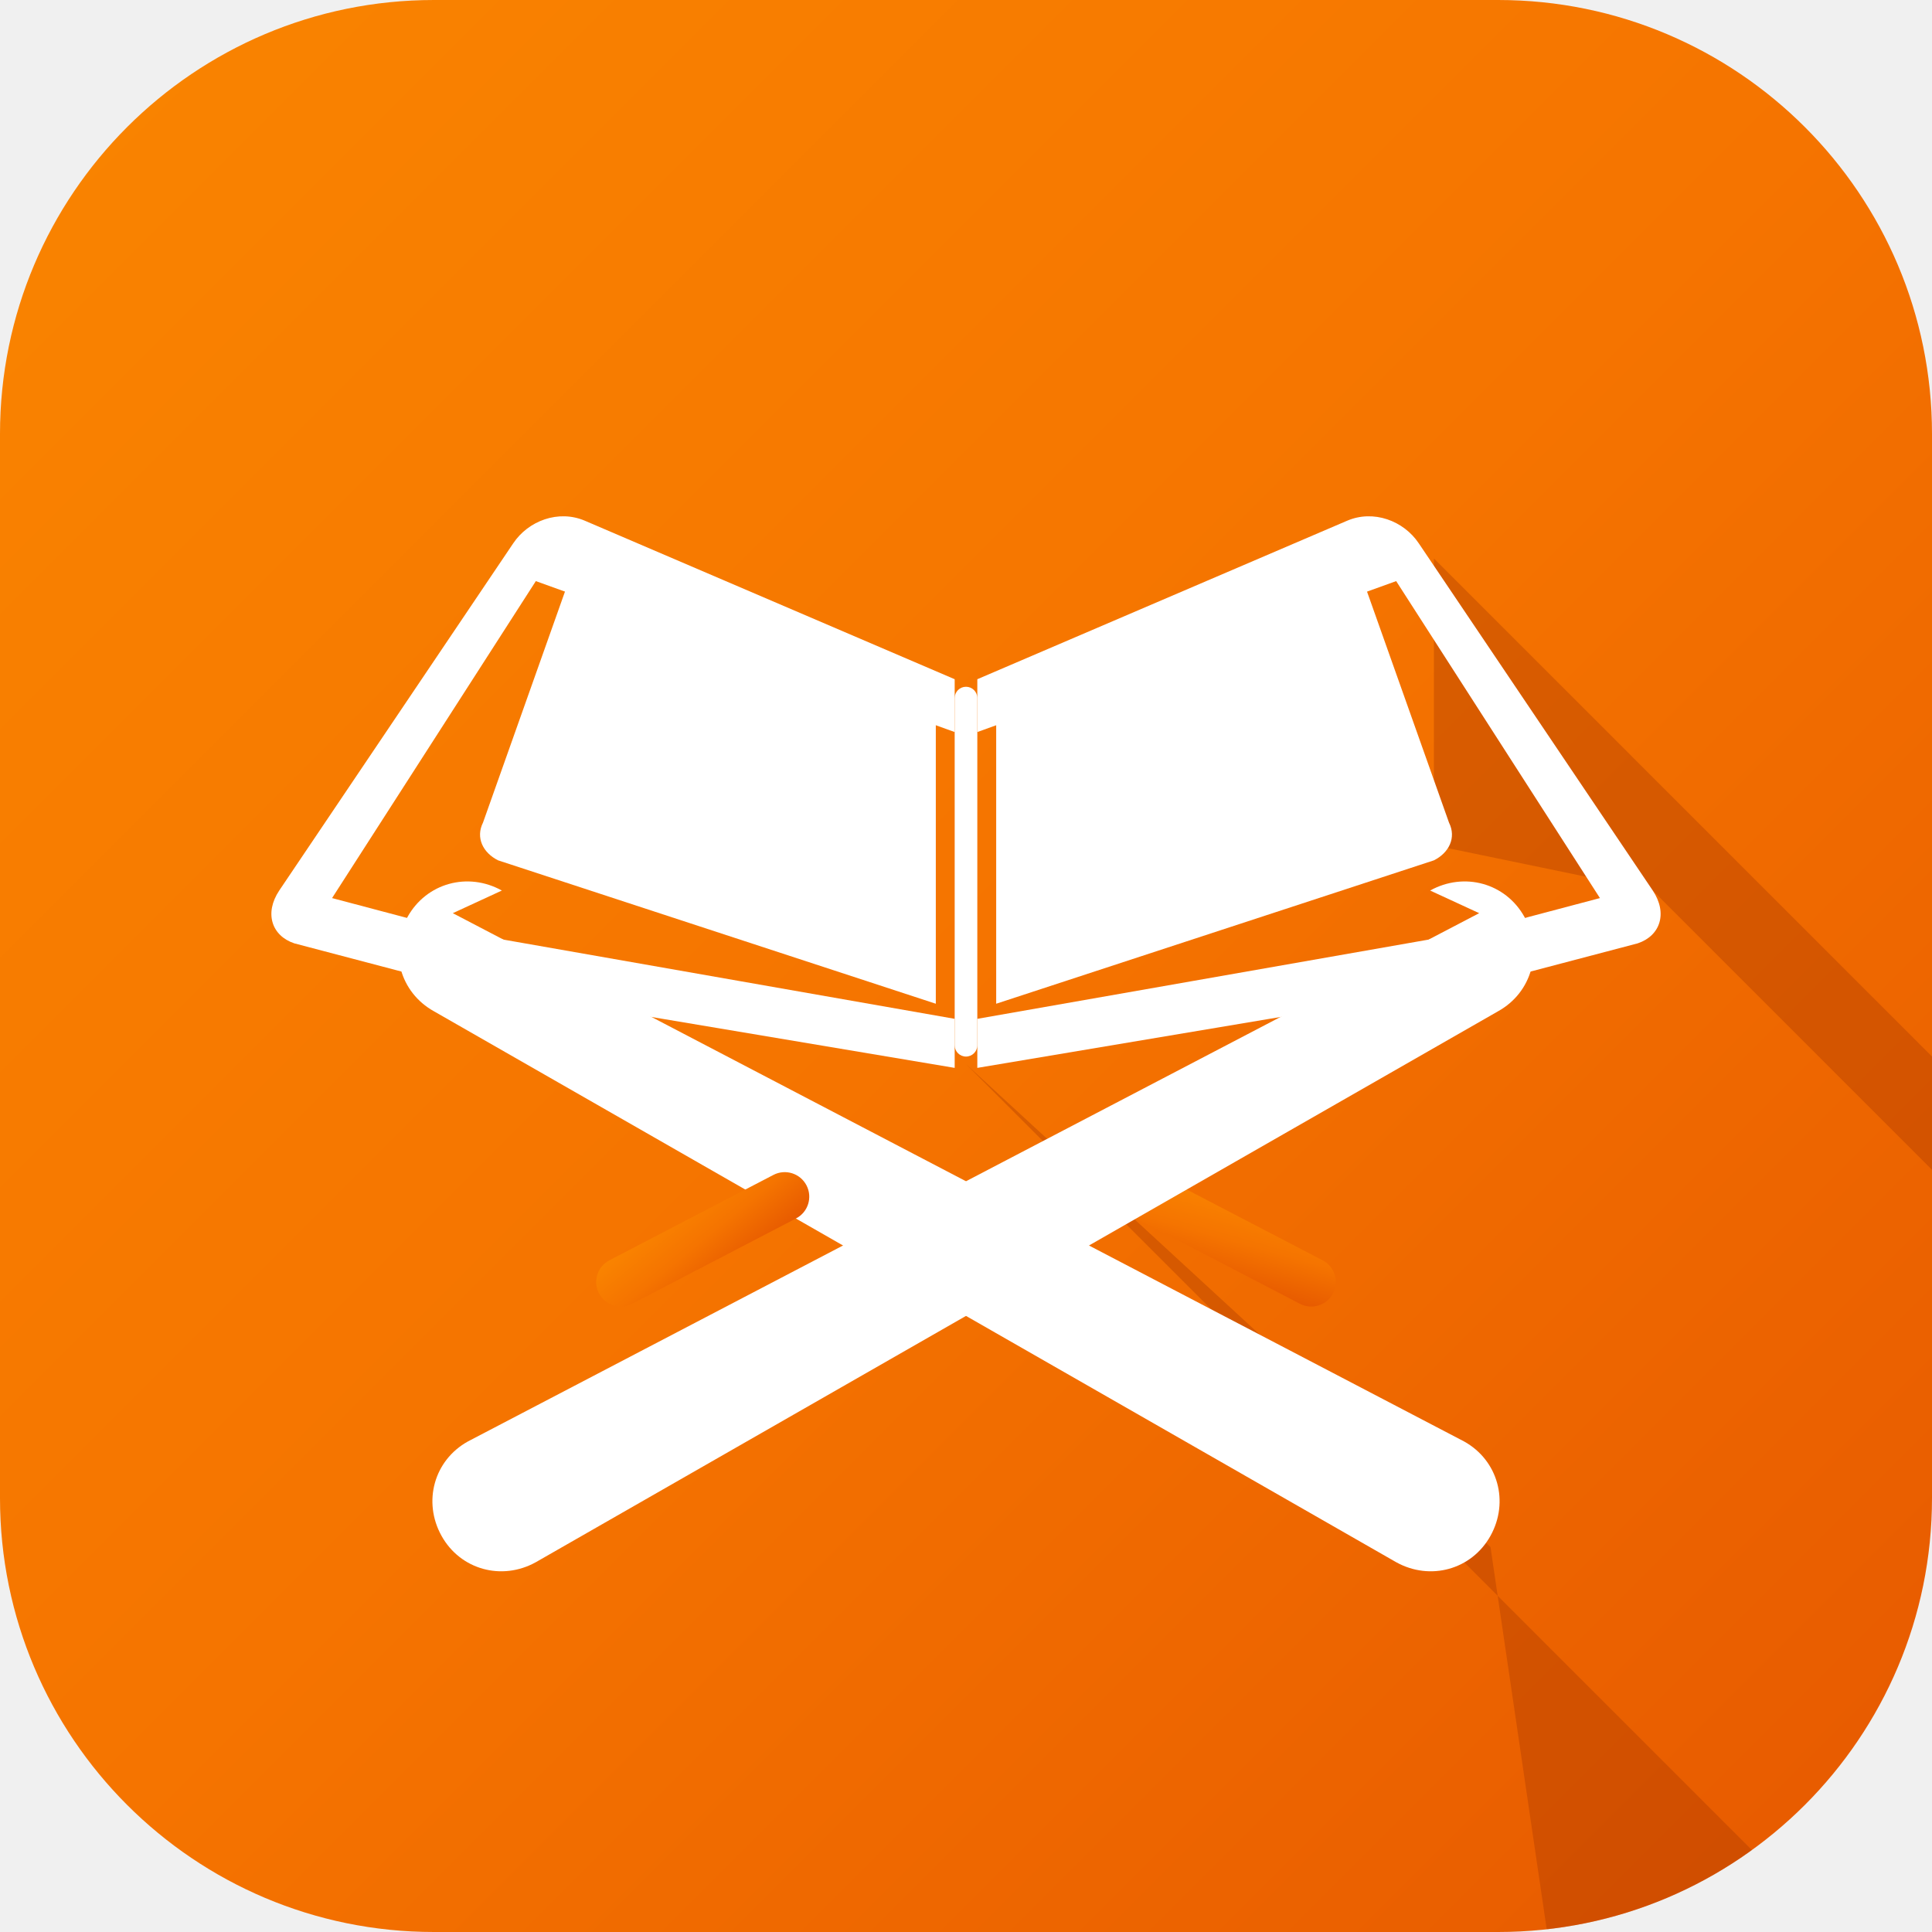
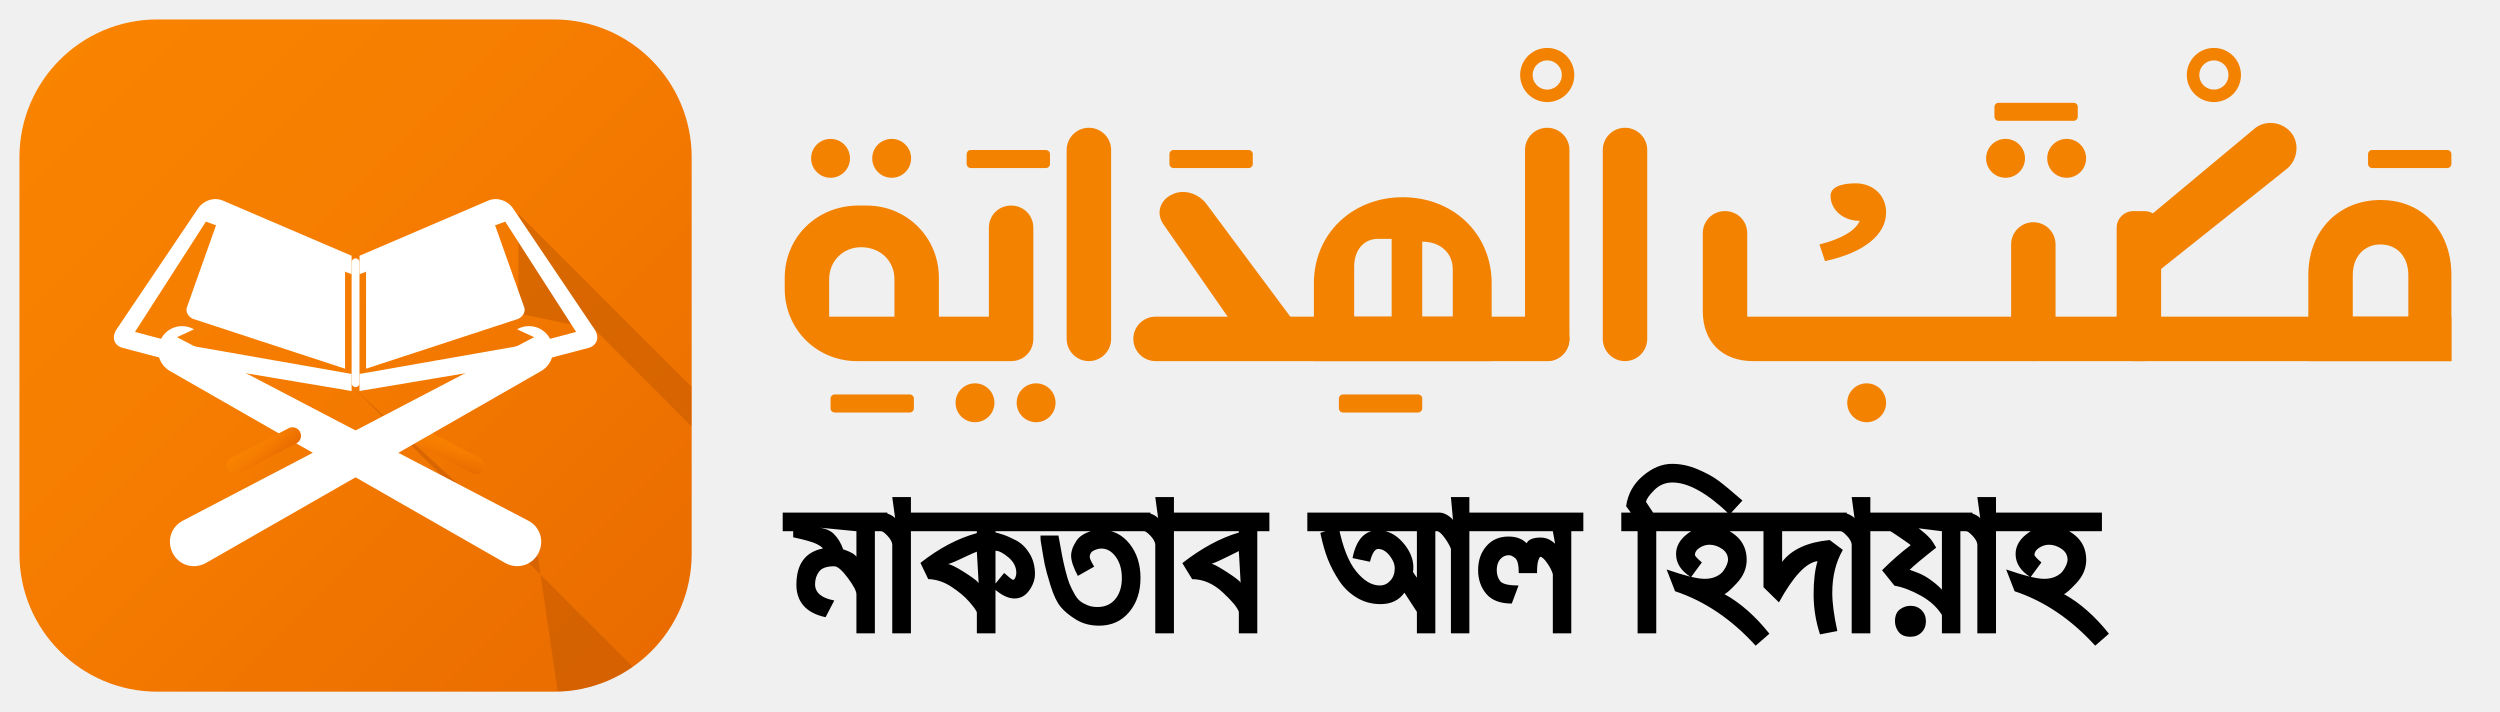
- <svg xmlns="http://www.w3.org/2000/svg" viewBox="0 0 512 512" width="100%" height="100%">
+ <svg xmlns="http://www.w3.org/2000/svg" viewBox="0 0 1800 512" width="1800" height="512">
  <defs>
-     <linearGradient id="orangeTile" x1="0%" y1="0%" x2="100%" y2="100%">
+     <linearGradient id="quranLogoGrad" x1="0%" y1="0%" x2="100%" y2="100%">
      <stop offset="0%" stop-color="#FA8500" />
-       <stop offset="50%" stop-color="#F57400" />
-       <stop offset="100%" stop-color="#E65800" />
+       <stop offset="45%" stop-color="#F57C00" />
+       <stop offset="100%" stop-color="#E86A00" />
    </linearGradient>
-     <clipPath id="squircleShape">
-       <rect x="0" y="0" width="512" height="512" rx="115" ry="115" />
+     <clipPath id="squircleLogoClip">
+       <rect x="0" y="0" width="512" height="512" rx="105" ry="105" />
    </clipPath>
  </defs>
-   <rect x="0" y="0" width="512" height="512" rx="115" ry="115" fill="url(#orangeTile)" />
-   <g clip-path="url(#squircleShape)">
-     <path d="M 256,282               L 512,538               L 512,310               L 438,236               L 380,224               L 380,148               L 512,280               L 512,512               L 410,512               L 395,410               L 256,282 Z" fill="#9C3000" opacity="0.32" />
-     <g>
-       <path d="M 120,242                 L 388,382                 C 397,387 400,398 395,407                 C 390,416 379,419 370,414                 L 115,268                 C 106,263 103,252 108,243                 C 113,234 124,231 133,236 Z" fill="#FFFFFF" />
-       <rect x="295" y="322" width="62" height="13" rx="6.5" ry="6.5" transform="rotate(27.5, 326, 328)" fill="url(#orangeTile)" />
+   <g transform="translate(14, 14) scale(0.9453125)">
+     <rect x="0" y="0" width="512" height="512" rx="105" ry="105" fill="url(#quranLogoGrad)" />
+     <g clip-path="url(#squircleLogoClip)">
+       <path d="M 256,282 L 512,538 L 512,310 L 438,236 L 380,224 L 380,148 L 512,280 L 512,512 L 410,512 L 395,410 L 256,282 Z" fill="#B85000" opacity="0.42" />
+       <g>
+         <path d="M 120,242 L 388,382 C 397,387 400,398 395,407 C 390,416 379,419 370,414 L 115,268 C 106,263 103,252 108,243 C 113,234 124,231 133,236 Z" fill="#FFFFFF" />
+         <rect x="295" y="322" width="62" height="13" rx="6.5" ry="6.5" transform="rotate(27.5, 326, 328)" fill="url(#quranLogoGrad)" />
+       </g>
+       <g>
+         <path d="M 392,242 L 124,382 C 115,387 112,398 117,407 C 122,416 133,419 142,414 L 397,268 C 406,263 409,252 404,243 C 399,234 388,231 379,236 Z" fill="#FFFFFF" />
+         <rect x="155" y="322" width="62" height="13" rx="6.5" ry="6.5" transform="rotate(-27.5, 186, 328)" fill="url(#quranLogoGrad)" />
+       </g>
+       <rect x="253" y="182" width="6" height="98" rx="3" ry="3" fill="#FFFFFF" />
+       <path d="M 253,180 L 155,138 C 148,135 140,138 136,144 L 74,236 C 70,242 72,248 78,250 L 116,260 L 253,283 L 253,270 L 122,247 L 88,238 L 142,154 L 253,194 Z" fill="#FFFFFF" />
+       <path d="M 259,180 L 357,138 C 364,135 372,138 376,144 L 438,236 C 442,242 440,248 434,250 L 396,260 L 259,283 L 259,270 L 390,247 L 424,238 L 370,154 L 259,194 Z" fill="#FFFFFF" />
+       <path d="M 248,192 L 162,152 C 158,150 153,152 150,156 L 128,218 C 126,222 128,226 132,228 L 248,266 Z" fill="#FFFFFF" />
+       <path d="M 264,192 L 350,152 C 354,150 359,152 362,156 L 384,218 C 386,222 384,226 380,228 L 264,266 Z" fill="#FFFFFF" />
    </g>
-     <g>
-       <path d="M 392,242                 L 124,382                 C 115,387 112,398 117,407                 C 122,416 133,419 142,414                 L 397,268                 C 406,263 409,252 404,243                 C 399,234 388,231 379,236 Z" fill="#FFFFFF" />
-       <rect x="155" y="322" width="62" height="13" rx="6.5" ry="6.5" transform="rotate(-27.5, 186, 328)" fill="url(#orangeTile)" />
-     </g>
-     <rect x="253" y="182" width="6" height="98" rx="3" ry="3" fill="#FFFFFF" />
-     <path d="M 253,180               L 155,138               C 148,135 140,138 136,144               L 74,236               C 70,242 72,248 78,250               L 116,260               L 253,283               L 253,270               L 122,247               L 88,238               L 142,154               L 253,194 Z" fill="#FFFFFF" />
-     <path d="M 259,180               L 357,138               C 364,135 372,138 376,144               L 438,236               C 442,242 440,248 434,250               L 396,260               L 259,283               L 259,270               L 390,247               L 424,238               L 370,154               L 259,194 Z" fill="#FFFFFF" />
-     <path d="M 248,192               L 162,152               C 158,150 153,152 150,156               L 128,218               C 126,222 128,226 132,228               L 248,266 Z" fill="#FFFFFF" />
-     <path d="M 264,192               L 350,152               C 354,150 359,152 362,156               L 384,218               C 386,222 384,226 380,228               L 264,266 Z" fill="#FFFFFF" />
  </g>
+   <g fill="#F38200">
+     <path fill-rule="evenodd" d="M 618,148          H 624          C 653,148 676,171 676,200          V 228          H 712          V 164          C 712,155 719,148 728,148          C 737,148 744,155 744,164          V 244          C 744,253 737,260 728,260          H 617          C 588,260 565,237 565,208          V 200          C 565,171 588,148 618,148 Z          M 620,178          C 607,178 597,188 597,201          V 228          H 644          V 201          C 644,188 634,178 620,178 Z" />
+     <circle cx="598" cy="114" r="14" />
+     <circle cx="642" cy="114" r="14" />
+     <rect x="598" y="284" width="60" height="13" rx="3" />
+     <rect x="696" y="108" width="60" height="13" rx="3" />
+     <circle cx="702" cy="290" r="14" />
+     <circle cx="746" cy="290" r="14" />
+     <rect x="768" y="92" width="32" height="168" rx="16" />
+     <rect x="816" y="228" width="314" height="32" rx="16" />
+     <path d="M 838,162 C 832,154 835,144 844,140 C 852,136 862,139 868,146 L 932,232 L 902,254 Z" />
+     <rect x="842" y="108" width="60" height="13" rx="3" />
+     <path fill-rule="evenodd" d="M 1010,142          C 1046,142 1074,168 1074,204          V 260          H 946          V 204          C 946,168 974,142 1010,142 Z          M 992,172          C 982,172 975,180 975,192          V 228          H 1002          V 172 Z          M 1024,174          V 228          H 1046          V 194          C 1046,182 1037,174 1024,174 Z" />
+     <rect x="964" y="284" width="60" height="13" rx="3" />
+     <rect x="1098" y="92" width="32" height="168" rx="16" />
+     <circle cx="1114" cy="54" r="15" fill="none" stroke="#F38200" stroke-width="9" />
+     <rect x="1154" y="92" width="32" height="168" rx="16" />
+     <path d="M 1226,168          C 1226,159 1233,152 1242,152          C 1251,152 1258,159 1258,168          V 228          H 1765          V 260          H 1262          C 1240,260 1226,246 1226,224          Z" />
+     <circle cx="1344" cy="290" r="14" />
+     <path fill-rule="evenodd" d="M 1336,132          C 1349,132 1358,141 1358,153          C 1358,169 1342,182 1314,188          L 1310,176          C 1326,172 1336,166 1339,159          C 1327,159 1318,151 1318,141          C 1318,135 1325,132 1336,132 Z" />
+     <rect x="1448" y="160" width="32" height="100" rx="16" />
+     <circle cx="1444" cy="114" r="14" />
+     <circle cx="1488" cy="114" r="14" />
+     <rect x="1436" y="74" width="60" height="13" rx="3" />
+     <rect x="1524" y="152" width="32" height="108" rx="12" />
+     <path d="M 1528,172 L 1624,92 C 1632,86 1644,88 1650,96 C 1656,104 1654,116 1646,122 L 1548,200 Z" />
+     <circle cx="1594" cy="54" r="15" fill="none" stroke="#F38200" stroke-width="9" />
+     <path fill-rule="evenodd" d="M 1714,144          C 1744,144 1765,166 1765,198          V 260          H 1662          V 198          C 1662,166 1684,144 1714,144 Z          M 1714,176          C 1702,176 1694,185 1694,198          V 228          H 1734          V 198          C 1734,185 1726,176 1714,176 Z" />
+     <rect x="1705" y="108" width="60" height="13" rx="3" />
+   </g>
+   <text x="565" y="456" fill="#000000" font-family="'Hind Siliguri', sans-serif" font-weight="700" font-size="145" textLength="1200" lengthAdjust="spacingAndGlyphs">মাকতাব আল হিদায়াহ</text>
</svg>
